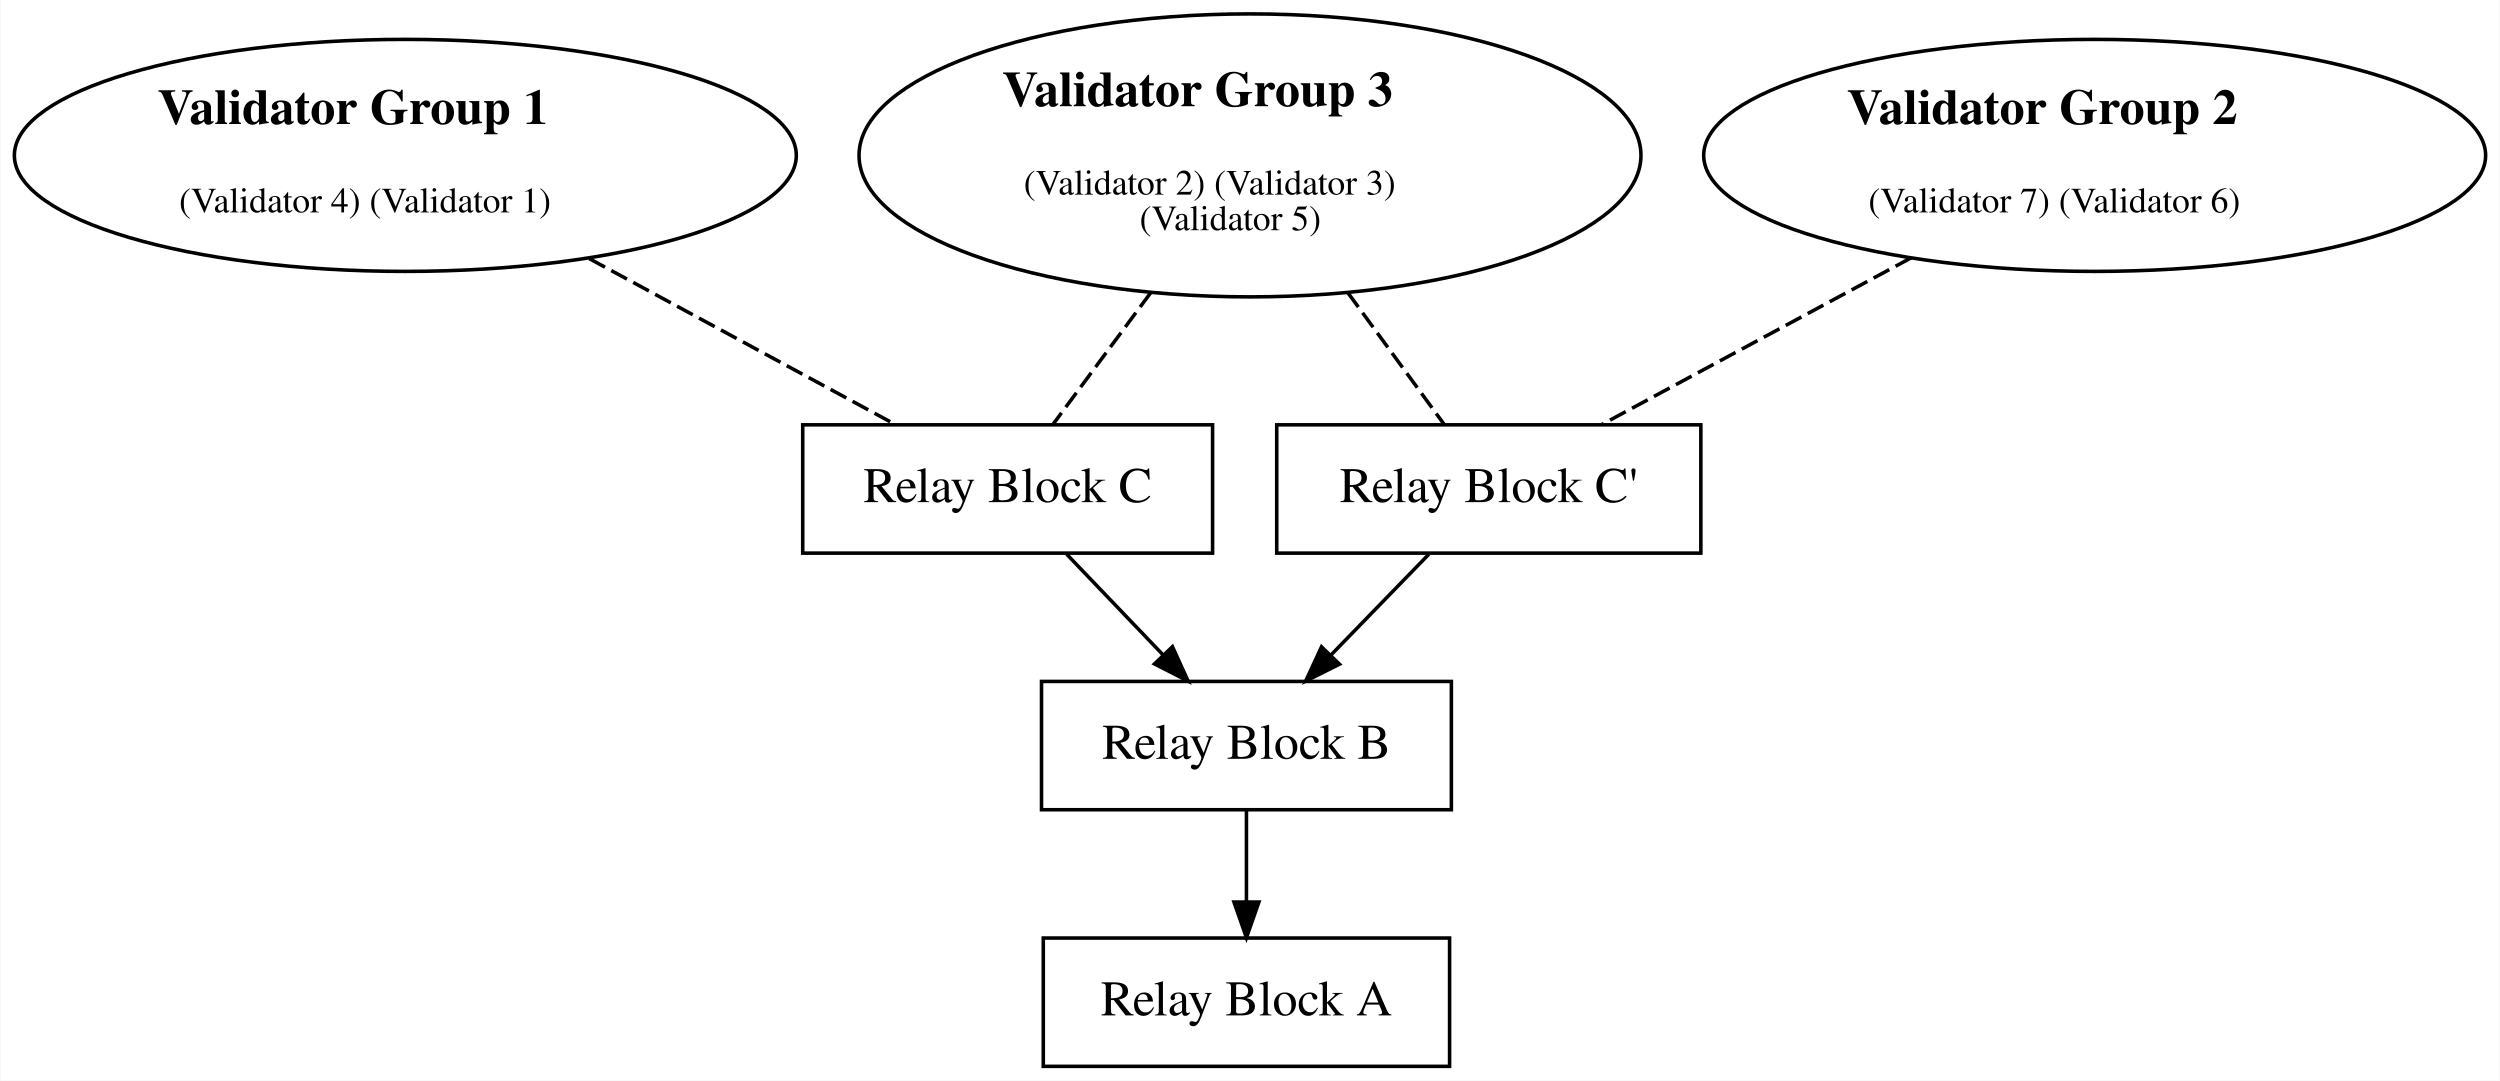
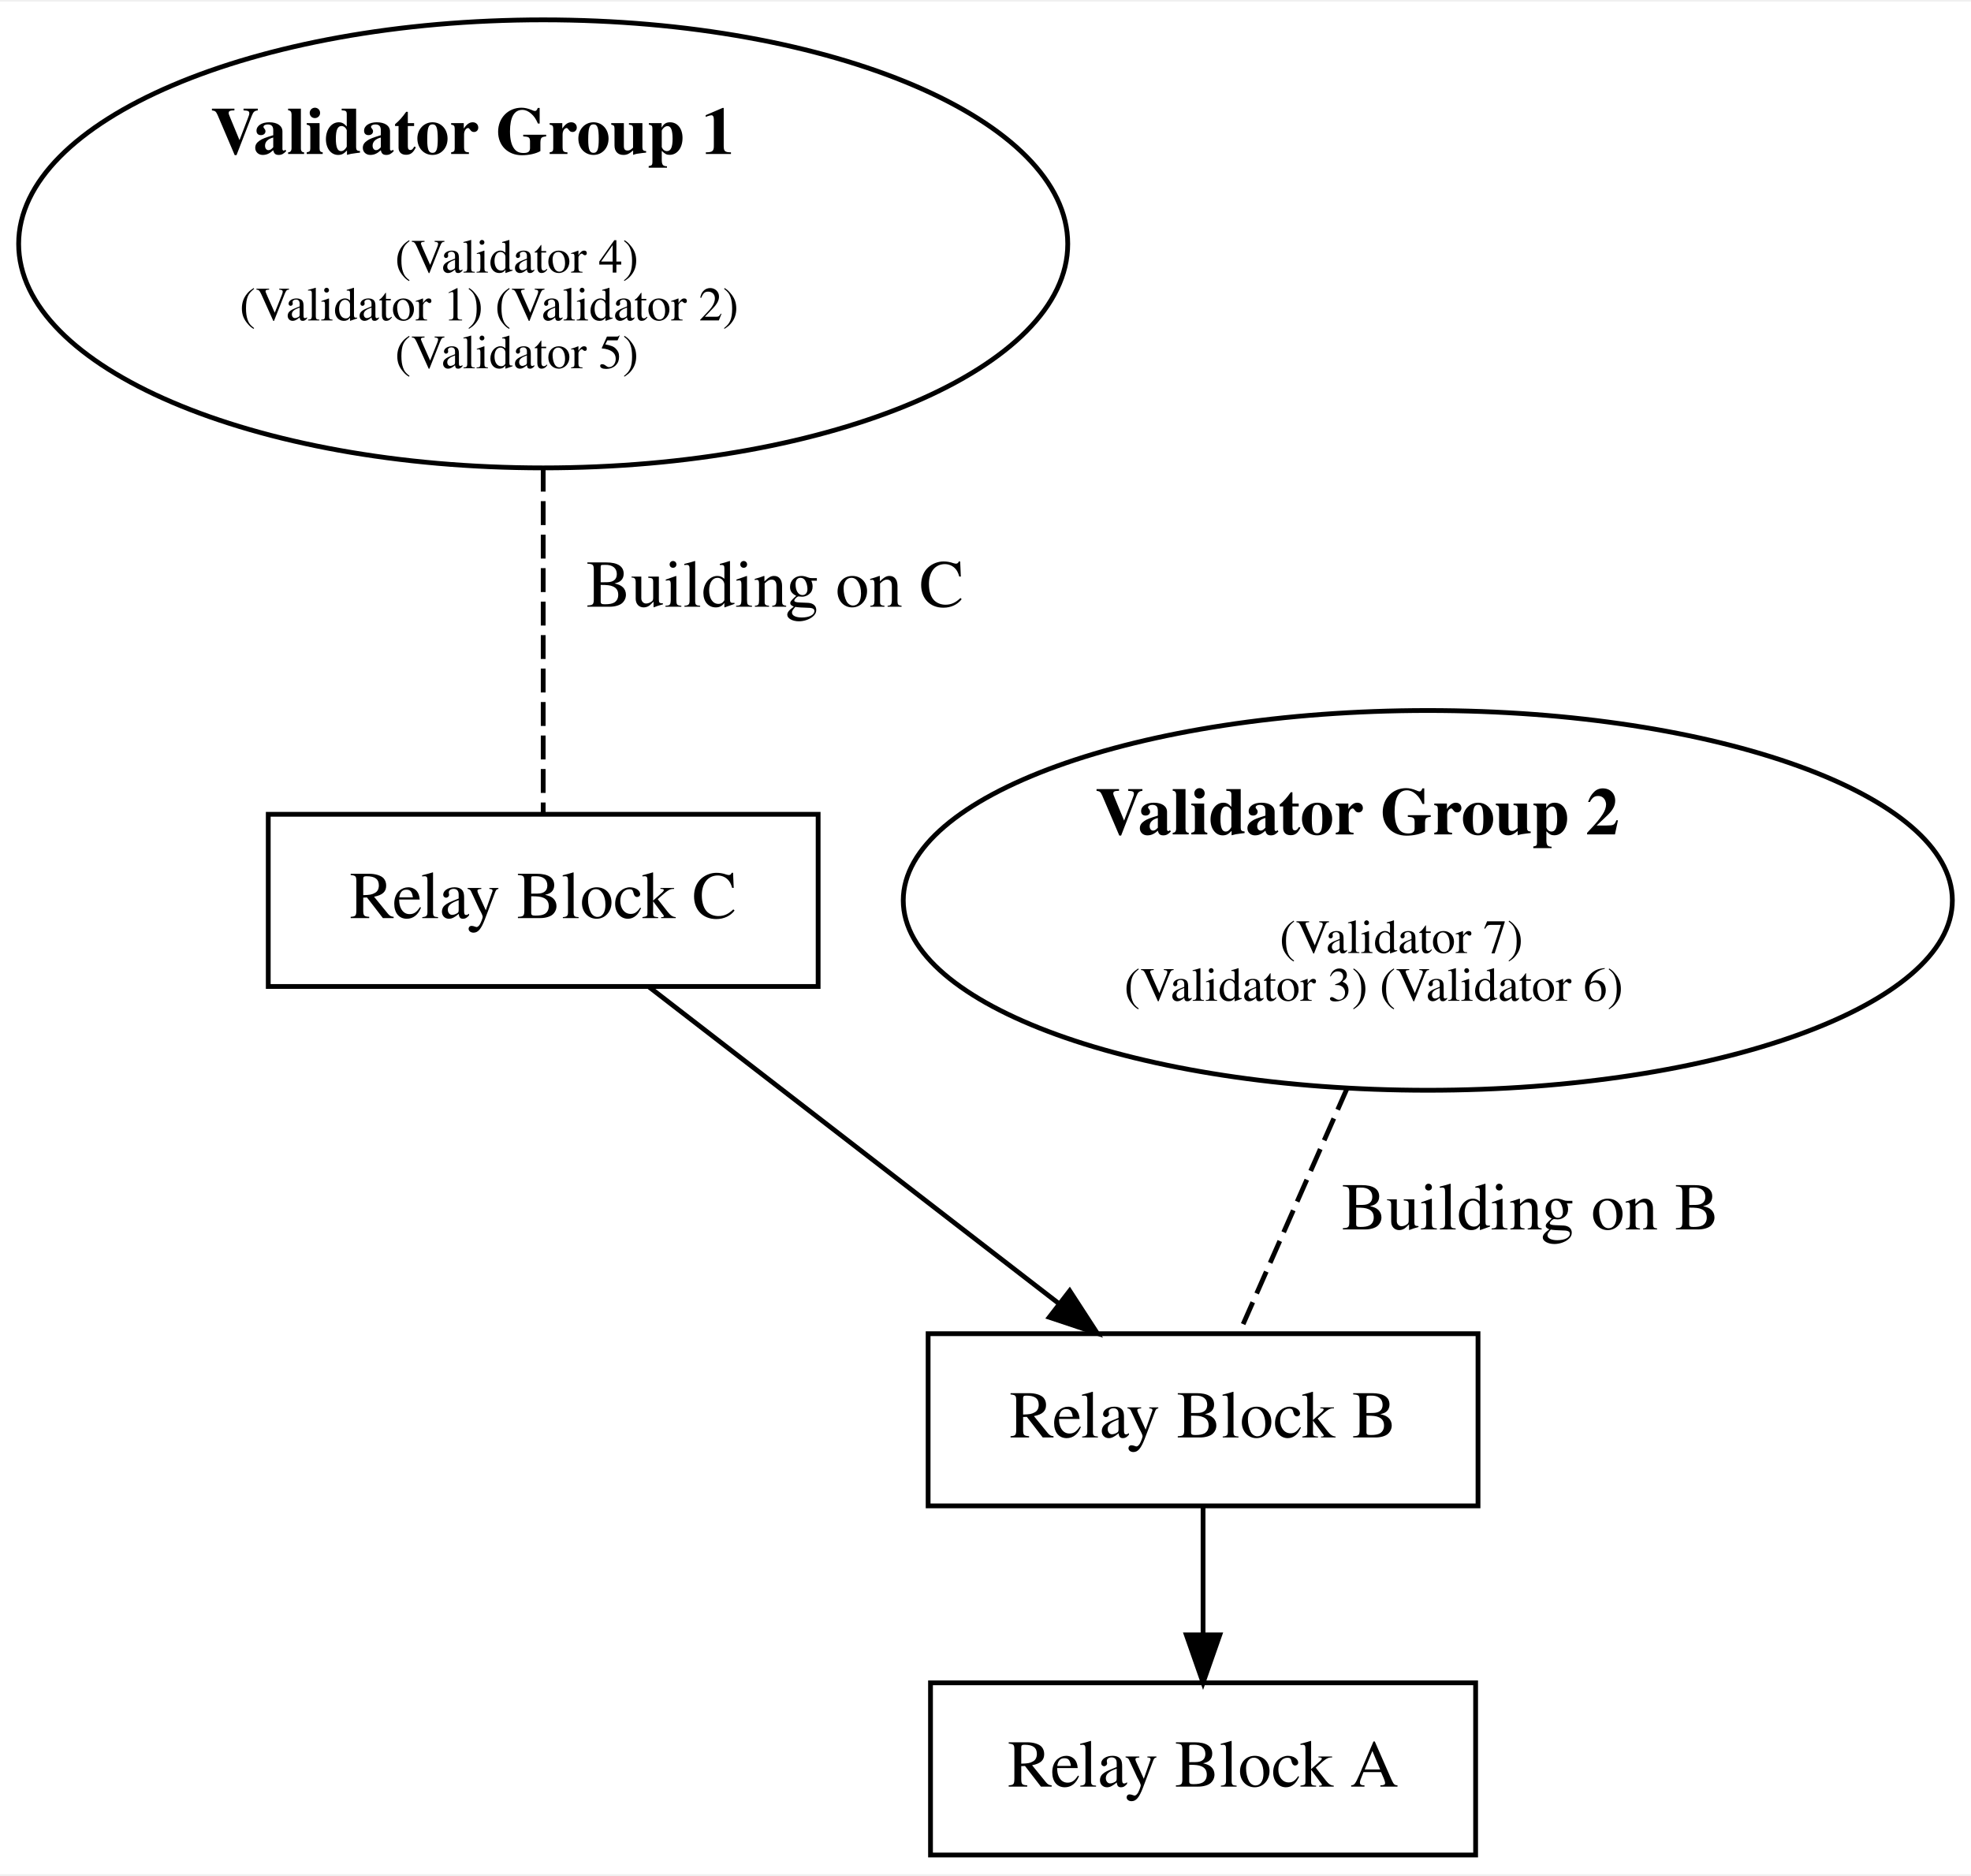
- <svg xmlns="http://www.w3.org/2000/svg" width="701pt" height="303pt" viewBox="0.00 0.00 701.20 303.20">
-   <g id="graph0" class="graph" transform="scale(1 1) rotate(0) translate(4 299.2)">
-     <polygon fill="white" stroke="transparent" points="-4,4 -4,-299.2 697.2,-299.2 697.2,4 -4,4" />
+ <svg xmlns="http://www.w3.org/2000/svg" width="412pt" height="392pt" viewBox="0.00 0.00 412.20 391.53">
+   <g id="graph0" class="graph" transform="scale(1 1) rotate(0) translate(4 387.53)">
+     <polygon fill="white" stroke="transparent" points="-4,4 -4,-387.53 408.2,-387.53 408.2,4 -4,4" />
    <g id="node1" class="node">
-       <polygon fill="none" stroke="black" points="402.6,-36 288.6,-36 288.6,0 402.6,0 402.6,-36" />
-       <text text-anchor="middle" x="345.6" y="-14.3" font-family="Times,serif" font-size="14.00">Relay Block A</text>
+       <polygon fill="none" stroke="black" points="304.6,-36 190.6,-36 190.6,0 304.6,0 304.6,-36" />
+       <text text-anchor="middle" x="247.6" y="-14.3" font-family="Times,serif" font-size="14.00">Relay Block A</text>
    </g>
    <g id="node2" class="node">
-       <polygon fill="none" stroke="black" points="403.1,-108 288.1,-108 288.1,-72 403.1,-72 403.1,-108" />
-       <text text-anchor="middle" x="345.6" y="-86.3" font-family="Times,serif" font-size="14.00">Relay Block B</text>
+       <polygon fill="none" stroke="black" points="305.1,-109 190.1,-109 190.1,-73 305.1,-73 305.1,-109" />
+       <text text-anchor="middle" x="247.6" y="-87.3" font-family="Times,serif" font-size="14.00">Relay Block B</text>
    </g>
    <g id="edge1" class="edge">
-       <path fill="none" stroke="black" d="M345.6,-71.7C345.6,-63.98 345.6,-54.71 345.6,-46.11" />
-       <polygon fill="black" stroke="black" points="349.1,-46.1 345.6,-36.1 342.1,-46.1 349.1,-46.1" />
+       <path fill="none" stroke="black" d="M247.6,-72.81C247.6,-64.79 247.6,-55.05 247.6,-46.07" />
+       <polygon fill="black" stroke="black" points="251.1,-46.03 247.6,-36.03 244.1,-46.03 251.1,-46.03" />
    </g>
    <g id="node3" class="node">
-       <polygon fill="none" stroke="black" points="336.1,-180 221.1,-180 221.1,-144 336.1,-144 336.1,-180" />
-       <text text-anchor="middle" x="278.6" y="-158.3" font-family="Times,serif" font-size="14.00">Relay Block C</text>
+       <polygon fill="none" stroke="black" points="167.1,-217.6 52.1,-217.6 52.1,-181.6 167.1,-181.6 167.1,-217.6" />
+       <text text-anchor="middle" x="109.6" y="-195.9" font-family="Times,serif" font-size="14.00">Relay Block C</text>
    </g>
    <g id="edge2" class="edge">
-       <path fill="none" stroke="black" d="M295.16,-143.7C303.28,-135.22 313.19,-124.86 322.07,-115.58" />
-       <polygon fill="black" stroke="black" points="324.84,-117.75 329.23,-108.1 319.79,-112.91 324.84,-117.75" />
+       <path fill="none" stroke="black" d="M131.77,-181.47C155.01,-163.52 191.66,-135.21 217.51,-115.25" />
+       <polygon fill="black" stroke="black" points="219.71,-117.97 225.48,-109.08 215.43,-112.43 219.71,-117.97" />
    </g>
    <g id="node4" class="node">
-       <polygon fill="none" stroke="black" points="473.1,-180 354.1,-180 354.1,-144 473.1,-144 473.1,-180" />
-       <text text-anchor="middle" x="413.6" y="-158.3" font-family="Times,serif" font-size="14.00">Relay Block C'</text>
+       <ellipse fill="none" stroke="black" cx="109.6" cy="-336.87" rx="109.7" ry="46.84" />
+       <text text-anchor="start" x="40.1" y="-355.67" font-family="Times,serif" font-weight="bold" font-size="14.00">Validator Group 1</text>
+       <text text-anchor="start" x="78.6" y="-330.87" font-family="Times,serif" font-size="10.00">(Validator 4)</text>
+       <text text-anchor="start" x="46.1" y="-320.87" font-family="Times,serif" font-size="10.00">(Validator 1) (Validator 2)</text>
+       <text text-anchor="start" x="78.6" y="-310.87" font-family="Times,serif" font-size="10.00">(Validator 5)</text>
    </g>
    <g id="edge3" class="edge">
-       <path fill="none" stroke="black" d="M396.79,-143.7C388.48,-135.14 378.3,-124.66 369.21,-115.3" />
-       <polygon fill="black" stroke="black" points="371.7,-112.84 362.22,-108.1 366.67,-117.72 371.7,-112.84" />
+       <path fill="none" stroke="black" stroke-dasharray="5,2" d="M109.6,-290.07C109.6,-265.24 109.6,-236 109.6,-217.88" />
+       <text text-anchor="middle" x="158.1" y="-261" font-family="Times,serif" font-size="14.00">Building on C</text>
    </g>
    <g id="node5" class="node">
-       <ellipse fill="none" stroke="black" cx="109.6" cy="-255.6" rx="109.7" ry="32.55" />
-       <text text-anchor="start" x="40.1" y="-264.4" font-family="Times,serif" font-weight="bold" font-size="14.00">Validator Group 1</text>
-       <text text-anchor="start" x="46.1" y="-239.6" font-family="Times,serif" font-size="10.00">(Validator 4) (Validator 1)</text>
+       <ellipse fill="none" stroke="black" cx="294.6" cy="-199.6" rx="109.7" ry="39.7" />
+       <text text-anchor="start" x="225.1" y="-213.4" font-family="Times,serif" font-weight="bold" font-size="14.00">Validator Group 2</text>
+       <text text-anchor="start" x="263.6" y="-188.6" font-family="Times,serif" font-size="10.00">(Validator 7)</text>
+       <text text-anchor="start" x="231.1" y="-178.6" font-family="Times,serif" font-size="10.00">(Validator 3) (Validator 6)</text>
    </g>
    <g id="edge4" class="edge">
-       <path fill="none" stroke="black" stroke-dasharray="5,2" d="M161.23,-226.62C189.18,-211.47 222.83,-193.23 246.91,-180.18" />
-     </g>
-     <g id="node6" class="node">
-       <ellipse fill="none" stroke="black" cx="583.6" cy="-255.6" rx="109.7" ry="32.55" />
-       <text text-anchor="start" x="514.1" y="-264.4" font-family="Times,serif" font-weight="bold" font-size="14.00">Validator Group 2</text>
-       <text text-anchor="start" x="520.1" y="-239.6" font-family="Times,serif" font-size="10.00">(Validator 7) (Validator 6)</text>
-     </g>
-     <g id="edge5" class="edge">
-       <path fill="none" stroke="black" stroke-dasharray="5,2" d="M532.13,-226.87C503.89,-211.65 469.77,-193.26 445.4,-180.13" />
-     </g>
-     <g id="node7" class="node">
-       <ellipse fill="none" stroke="black" cx="346.6" cy="-255.6" rx="109.7" ry="39.7" />
-       <text text-anchor="start" x="277.1" y="-269.4" font-family="Times,serif" font-weight="bold" font-size="14.00">Validator Group 3</text>
-       <text text-anchor="start" x="283.1" y="-244.6" font-family="Times,serif" font-size="10.00">(Validator 2) (Validator 3)</text>
-       <text text-anchor="start" x="315.6" y="-234.6" font-family="Times,serif" font-size="10.00">(Validator 5)</text>
-     </g>
-     <g id="edge7" class="edge">
-       <path fill="none" stroke="black" stroke-dasharray="5,2" d="M318.75,-217.08C309.21,-204.23 299.01,-190.49 291.27,-180.07" />
-     </g>
-     <g id="edge6" class="edge">
-       <path fill="none" stroke="black" stroke-dasharray="5,2" d="M374.05,-217.08C383.44,-204.23 393.5,-190.49 401.12,-180.07" />
+       <path fill="none" stroke="black" stroke-dasharray="5,2" d="M277.77,-160.41C270.02,-142.85 261.23,-122.9 255.14,-109.09" />
+       <text text-anchor="middle" x="316.1" y="-130.8" font-family="Times,serif" font-size="14.00">Building on B</text>
    </g>
  </g>
</svg>
